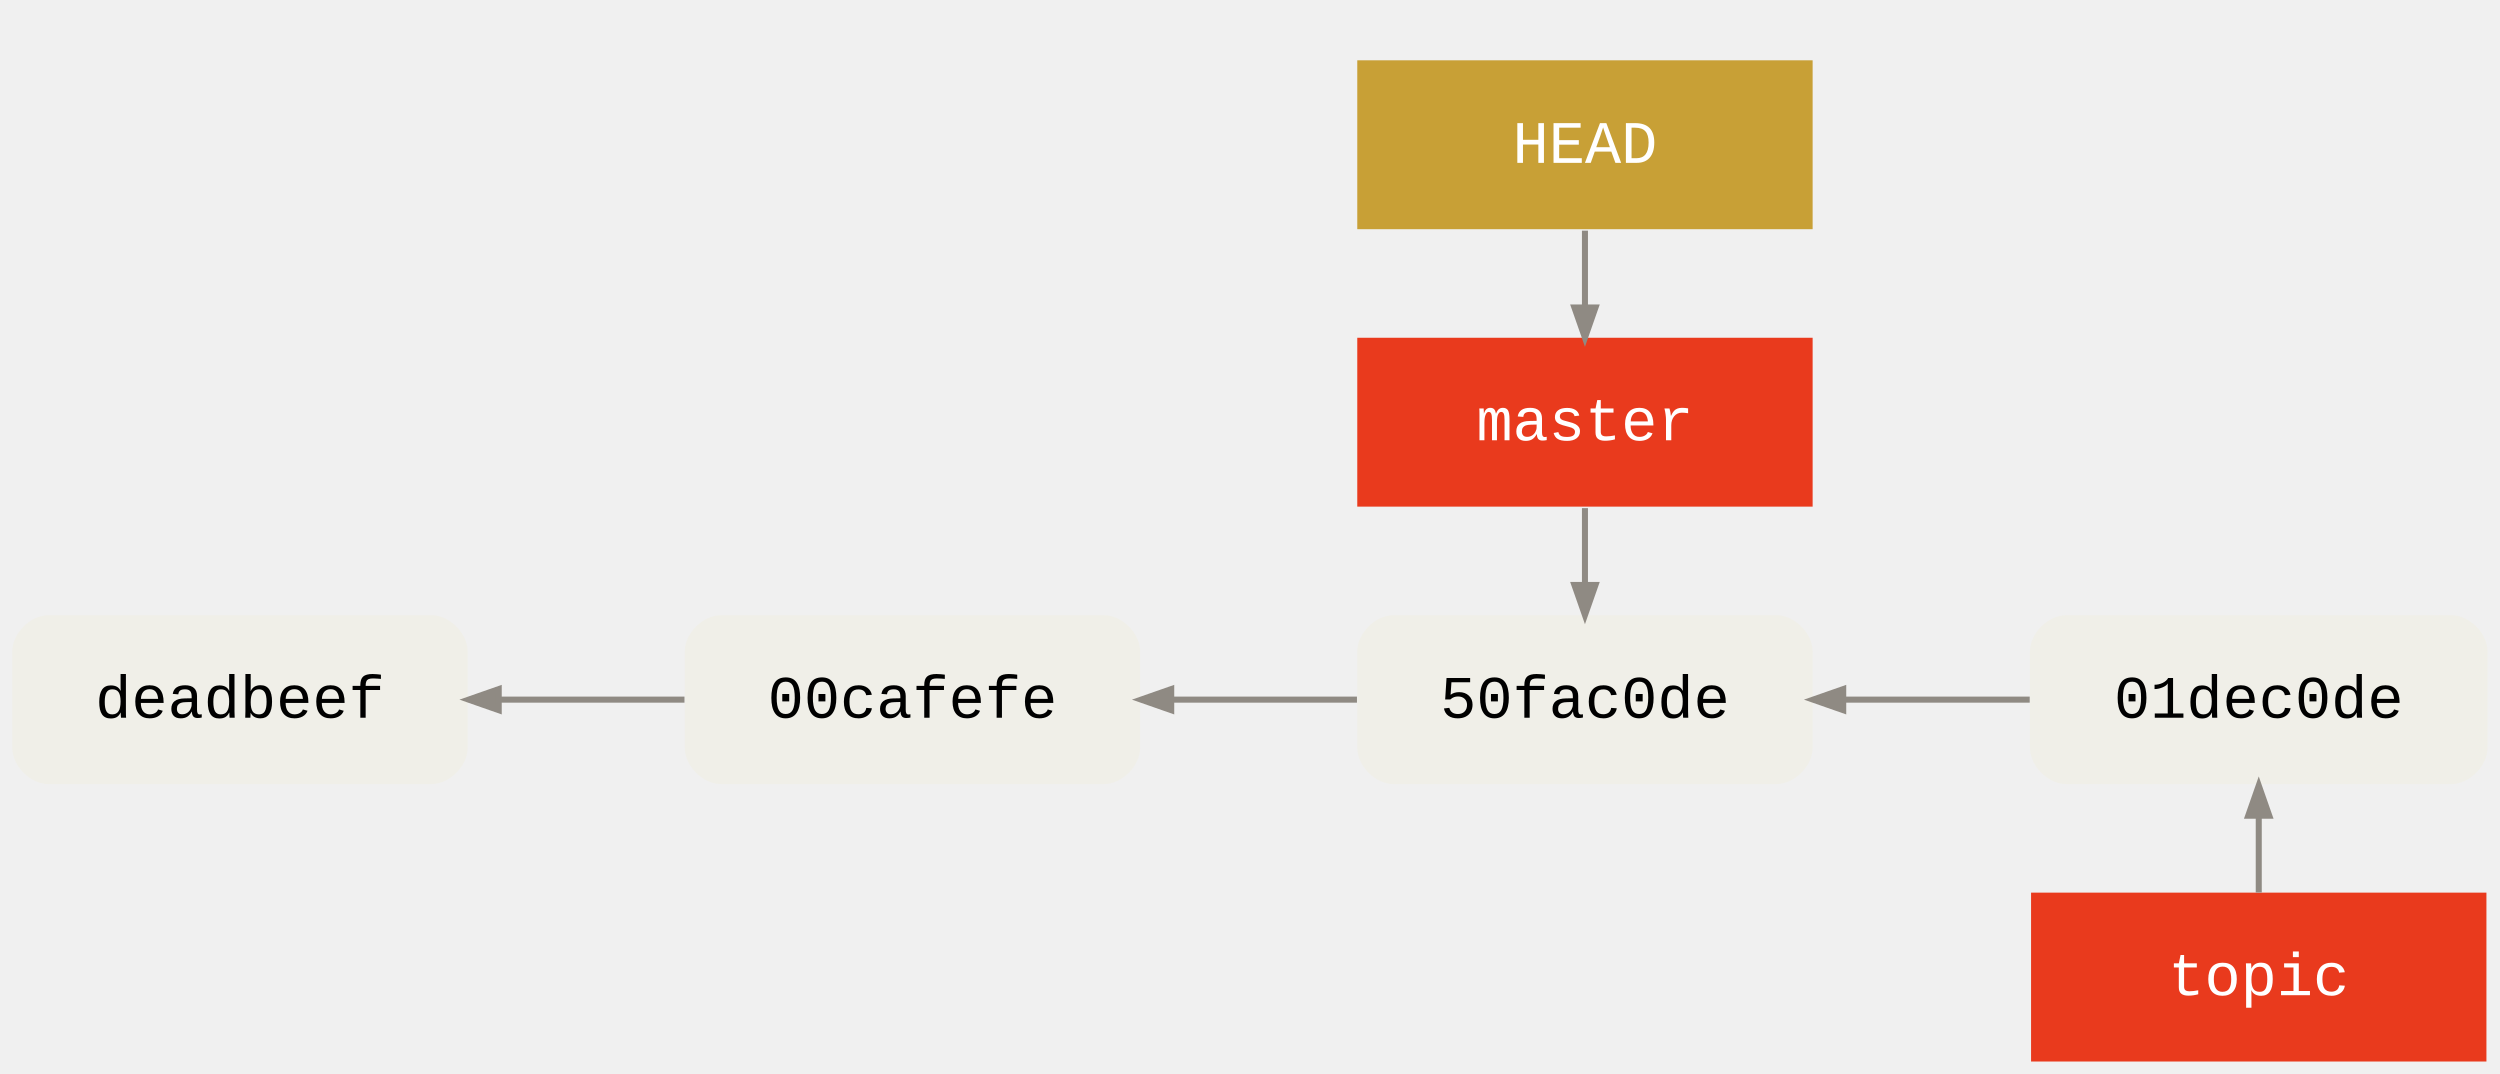
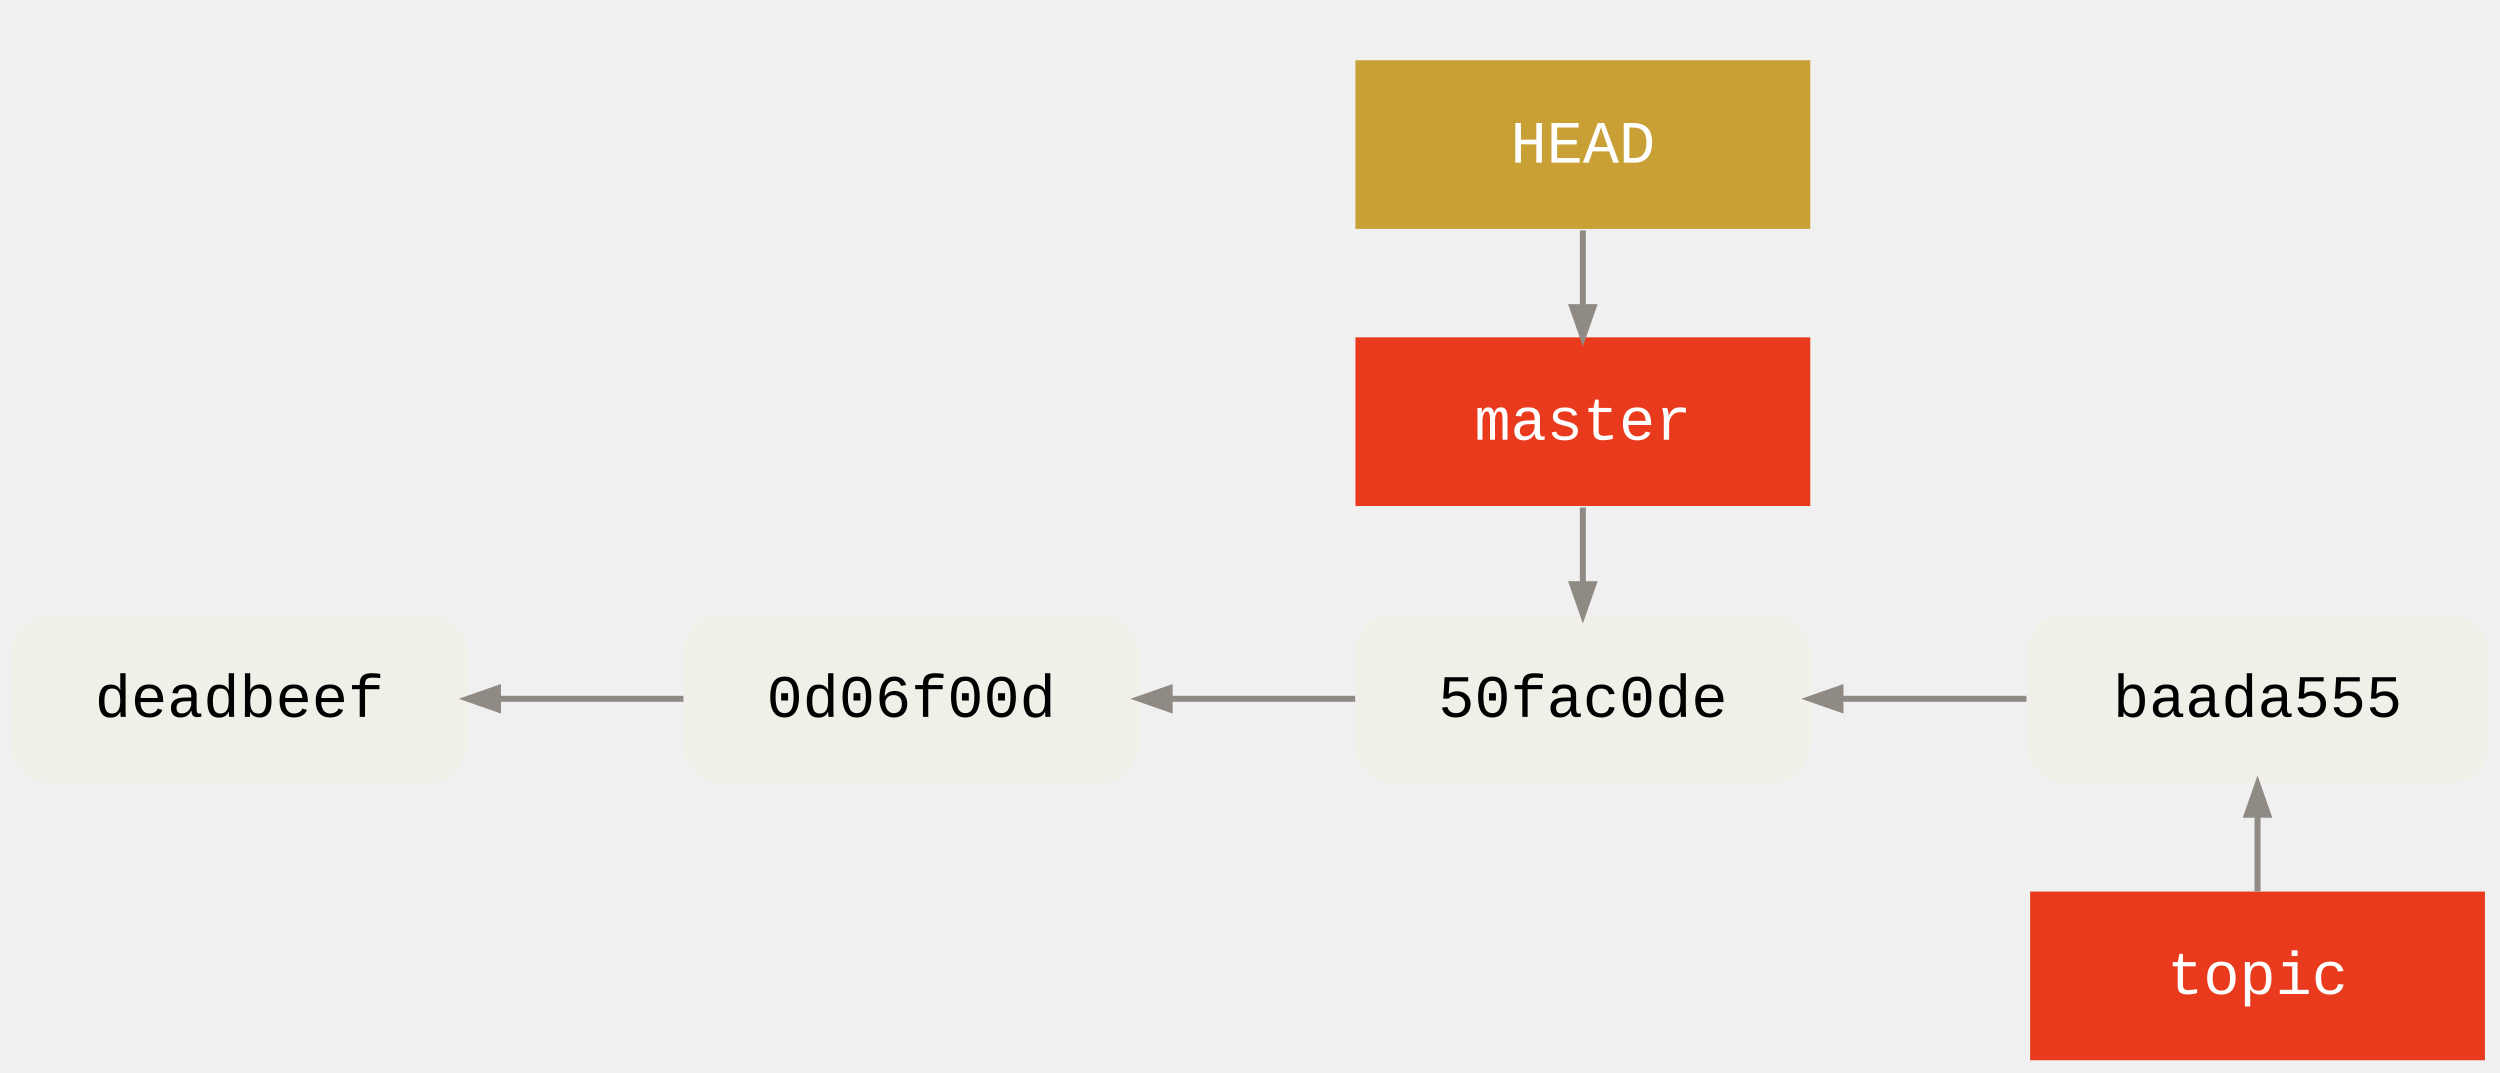
- <svg xmlns="http://www.w3.org/2000/svg" width="829pt" height="356pt" viewBox="0.00 0.00 828.86 356.00">
+ <svg xmlns="http://www.w3.org/2000/svg" width="830pt" height="356pt" viewBox="0.00 0.00 829.98 356.00">
  <g id="graph0" class="graph" transform="scale(1 1) rotate(0) translate(4 352)">
    <g id="clust1" class="cluster">
</g>
    <g id="node1" class="node">
      <path fill="#f0efe8" stroke="#000000" stroke-width="0" d="M139,-148C139,-148 12,-148 12,-148 6,-148 0,-142 0,-136 0,-136 0,-104 0,-104 0,-98 6,-92 12,-92 12,-92 139,-92 139,-92 145,-92 151,-98 151,-104 151,-104 151,-136 151,-136 151,-142 145,-148 139,-148" />
      <text text-anchor="middle" x="75.5" y="-114" font-family="Menlo, Monaco, Consolas, Lucida Console, Courier New, monospace" font-size="20.00" fill="#000000">deadbeef</text>
    </g>
    <g id="node2" class="node">
      <path fill="#f0efe8" stroke="#000000" stroke-width="0" d="M362,-148C362,-148 235,-148 235,-148 229,-148 223,-142 223,-136 223,-136 223,-104 223,-104 223,-98 229,-92 235,-92 235,-92 362,-92 362,-92 368,-92 374,-98 374,-104 374,-104 374,-136 374,-136 374,-142 368,-148 362,-148" />
-       <text text-anchor="middle" x="298.5" y="-114" font-family="Menlo, Monaco, Consolas, Lucida Console, Courier New, monospace" font-size="20.00" fill="#000000">00cafefe</text>
+       <text text-anchor="middle" x="298.5" y="-114" font-family="Menlo, Monaco, Consolas, Lucida Console, Courier New, monospace" font-size="20.00" fill="#000000">0d06f00d</text>
    </g>
    <g id="edge1" class="edge">
      <path fill="none" stroke="#8f8a83" stroke-width="2" d="M161.457,-120C181.708,-120 203.146,-120 222.901,-120" />
      <polygon fill="#8f8a83" stroke="#8f8a83" stroke-width="2" points="161.309,-116.5 151.309,-120 161.309,-123.5 161.309,-116.5" />
    </g>
    <g id="node3" class="node">
      <path fill="#f0efe8" stroke="#000000" stroke-width="0" d="M585,-148C585,-148 458,-148 458,-148 452,-148 446,-142 446,-136 446,-136 446,-104 446,-104 446,-98 452,-92 458,-92 458,-92 585,-92 585,-92 591,-92 597,-98 597,-104 597,-104 597,-136 597,-136 597,-142 591,-148 585,-148" />
      <text text-anchor="middle" x="521.5" y="-114" font-family="Menlo, Monaco, Consolas, Lucida Console, Courier New, monospace" font-size="20.00" fill="#000000">50fac0de</text>
    </g>
    <g id="edge2" class="edge">
      <path fill="none" stroke="#8f8a83" stroke-width="2" d="M384.457,-120C404.707,-120 426.146,-120 445.901,-120" />
      <polygon fill="#8f8a83" stroke="#8f8a83" stroke-width="2" points="384.309,-116.5 374.309,-120 384.309,-123.5 384.309,-116.5" />
    </g>
    <g id="node4" class="node">
-       <path fill="#f0efe8" stroke="#000000" stroke-width="0" d="M808.792,-148C808.792,-148 681.069,-148 681.069,-148 675.069,-148 669.069,-142 669.069,-136 669.069,-136 669.069,-104 669.069,-104 669.069,-98 675.069,-92 681.069,-92 681.069,-92 808.792,-92 808.792,-92 814.792,-92 820.792,-98 820.792,-104 820.792,-104 820.792,-136 820.792,-136 820.792,-142 814.792,-148 808.792,-148" />
-       <text text-anchor="middle" x="744.931" y="-114" font-family="Menlo, Monaco, Consolas, Lucida Console, Courier New, monospace" font-size="20.00" fill="#000000">01dec0de</text>
+       <path fill="#f0efe8" stroke="#000000" stroke-width="0" d="M809.977,-148C809.977,-148 681.008,-148 681.008,-148 675.008,-148 669.008,-142 669.008,-136 669.008,-136 669.008,-104 669.008,-104 669.008,-98 675.008,-92 681.008,-92 681.008,-92 809.977,-92 809.977,-92 815.977,-92 821.977,-98 821.977,-104 821.977,-104 821.977,-136 821.977,-136 821.977,-142 815.977,-148 809.977,-148" />
+       <text text-anchor="middle" x="745.492" y="-114" font-family="Menlo, Monaco, Consolas, Lucida Console, Courier New, monospace" font-size="20.00" fill="#000000">baada555</text>
    </g>
    <g id="edge3" class="edge">
-       <path fill="none" stroke="#8f8a83" stroke-width="2" d="M607.32,-120C627.63,-120 649.149,-120 668.985,-120" />
-       <polygon fill="#8f8a83" stroke="#8f8a83" stroke-width="2" points="607.144,-116.5 597.143,-120 607.143,-123.5 607.144,-116.5" />
+       <path fill="none" stroke="#8f8a83" stroke-width="2" d="M607.176,-120C627.444,-120 648.931,-120 668.773,-120" />
+       <polygon fill="#8f8a83" stroke="#8f8a83" stroke-width="2" points="607.021,-116.5 597.021,-120 607.021,-123.5 607.021,-116.5" />
    </g>
    <g id="node6" class="node">
      <polygon fill="#e93a1d" stroke="#000000" stroke-width="0" points="597,-240 446,-240 446,-184 597,-184 597,-240" />
      <text text-anchor="middle" x="521.5" y="-206" font-family="Menlo, Monaco, Consolas, Lucida Console, Courier New, monospace" font-size="20.00" fill="#ffffff">master</text>
    </g>
    <g id="edge4" class="edge">
      <path fill="none" stroke="#8f8a83" stroke-width="2" d="M521.5,-158.288C521.5,-166.697 521.5,-175.105 521.5,-183.514" />
      <polygon fill="#8f8a83" stroke="#8f8a83" stroke-width="2" points="525,-158.031 521.5,-148.031 518,-158.031 525,-158.031" />
    </g>
    <g id="node7" class="node">
-       <polygon fill="#e93a1d" stroke="#000000" stroke-width="0" points="820.431,-56 669.431,-56 669.431,0 820.431,0 820.431,-56" />
-       <text text-anchor="middle" x="744.931" y="-22" font-family="Menlo, Monaco, Consolas, Lucida Console, Courier New, monospace" font-size="20.00" fill="#ffffff">topic</text>
+       <polygon fill="#e93a1d" stroke="#000000" stroke-width="0" points="820.992,-56 669.992,-56 669.992,0 820.992,0 820.992,-56" />
+       <text text-anchor="middle" x="745.492" y="-22" font-family="Menlo, Monaco, Consolas, Lucida Console, Courier New, monospace" font-size="20.00" fill="#ffffff">topic</text>
    </g>
    <g id="edge6" class="edge">
-       <path fill="none" stroke="#8f8a83" stroke-width="2" d="M744.931,-81.257C744.931,-72.849 744.931,-64.44 744.931,-56.031" />
-       <polygon fill="#8f8a83" stroke="#8f8a83" stroke-width="2" points="741.431,-81.514 744.931,-91.514 748.431,-81.514 741.431,-81.514" />
+       <path fill="none" stroke="#8f8a83" stroke-width="2" d="M745.492,-81.257C745.492,-72.849 745.492,-64.44 745.492,-56.031" />
+       <polygon fill="#8f8a83" stroke="#8f8a83" stroke-width="2" points="741.992,-81.514 745.492,-91.514 748.992,-81.514 741.992,-81.514" />
    </g>
    <g id="node5" class="node">
      <polygon fill="#c8a036" stroke="#000000" stroke-width="0" points="597,-332 446,-332 446,-276 597,-276 597,-332" />
      <text text-anchor="middle" x="521.5" y="-298" font-family="Menlo, Monaco, Consolas, Lucida Console, Courier New, monospace" font-size="20.00" fill="#ffffff">HEAD</text>
    </g>
    <g id="edge5" class="edge">
      <path fill="none" stroke="#8f8a83" stroke-width="2" d="M521.5,-250.288C521.5,-258.697 521.5,-267.105 521.5,-275.514" />
      <polygon fill="#8f8a83" stroke="#8f8a83" stroke-width="2" points="525,-250.031 521.5,-240.031 518,-250.031 525,-250.031" />
    </g>
  </g>
</svg>
